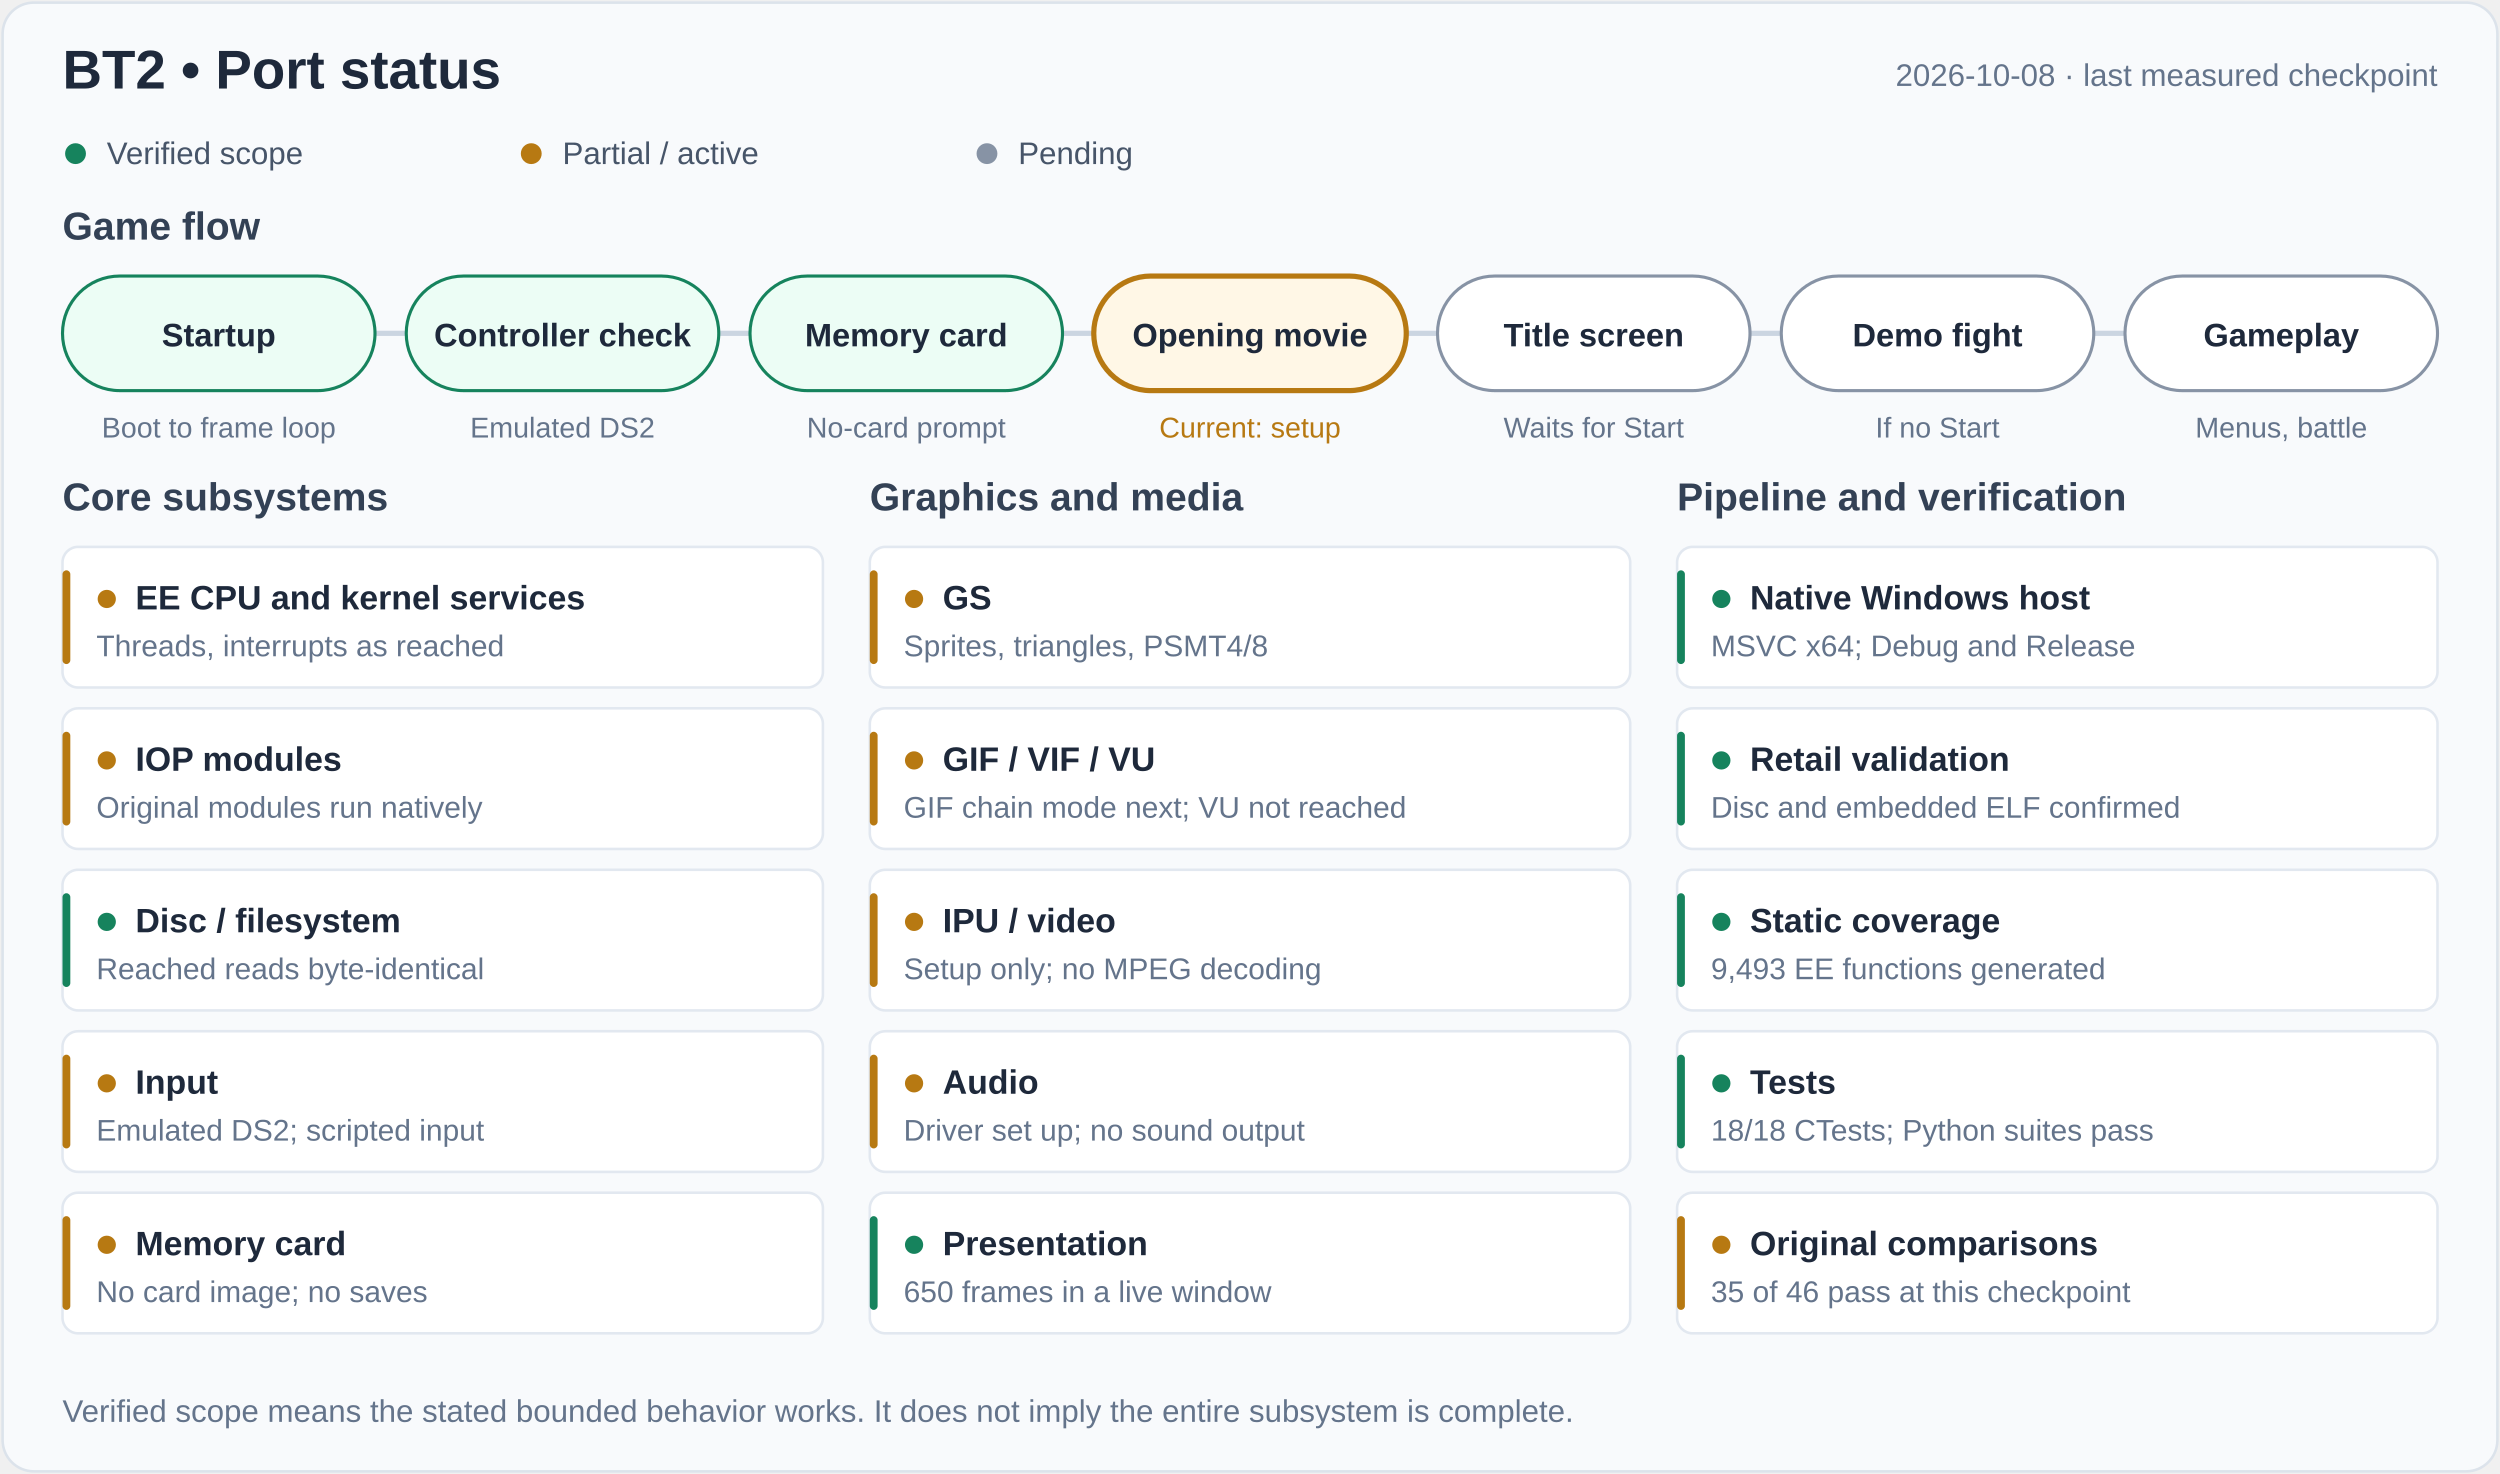
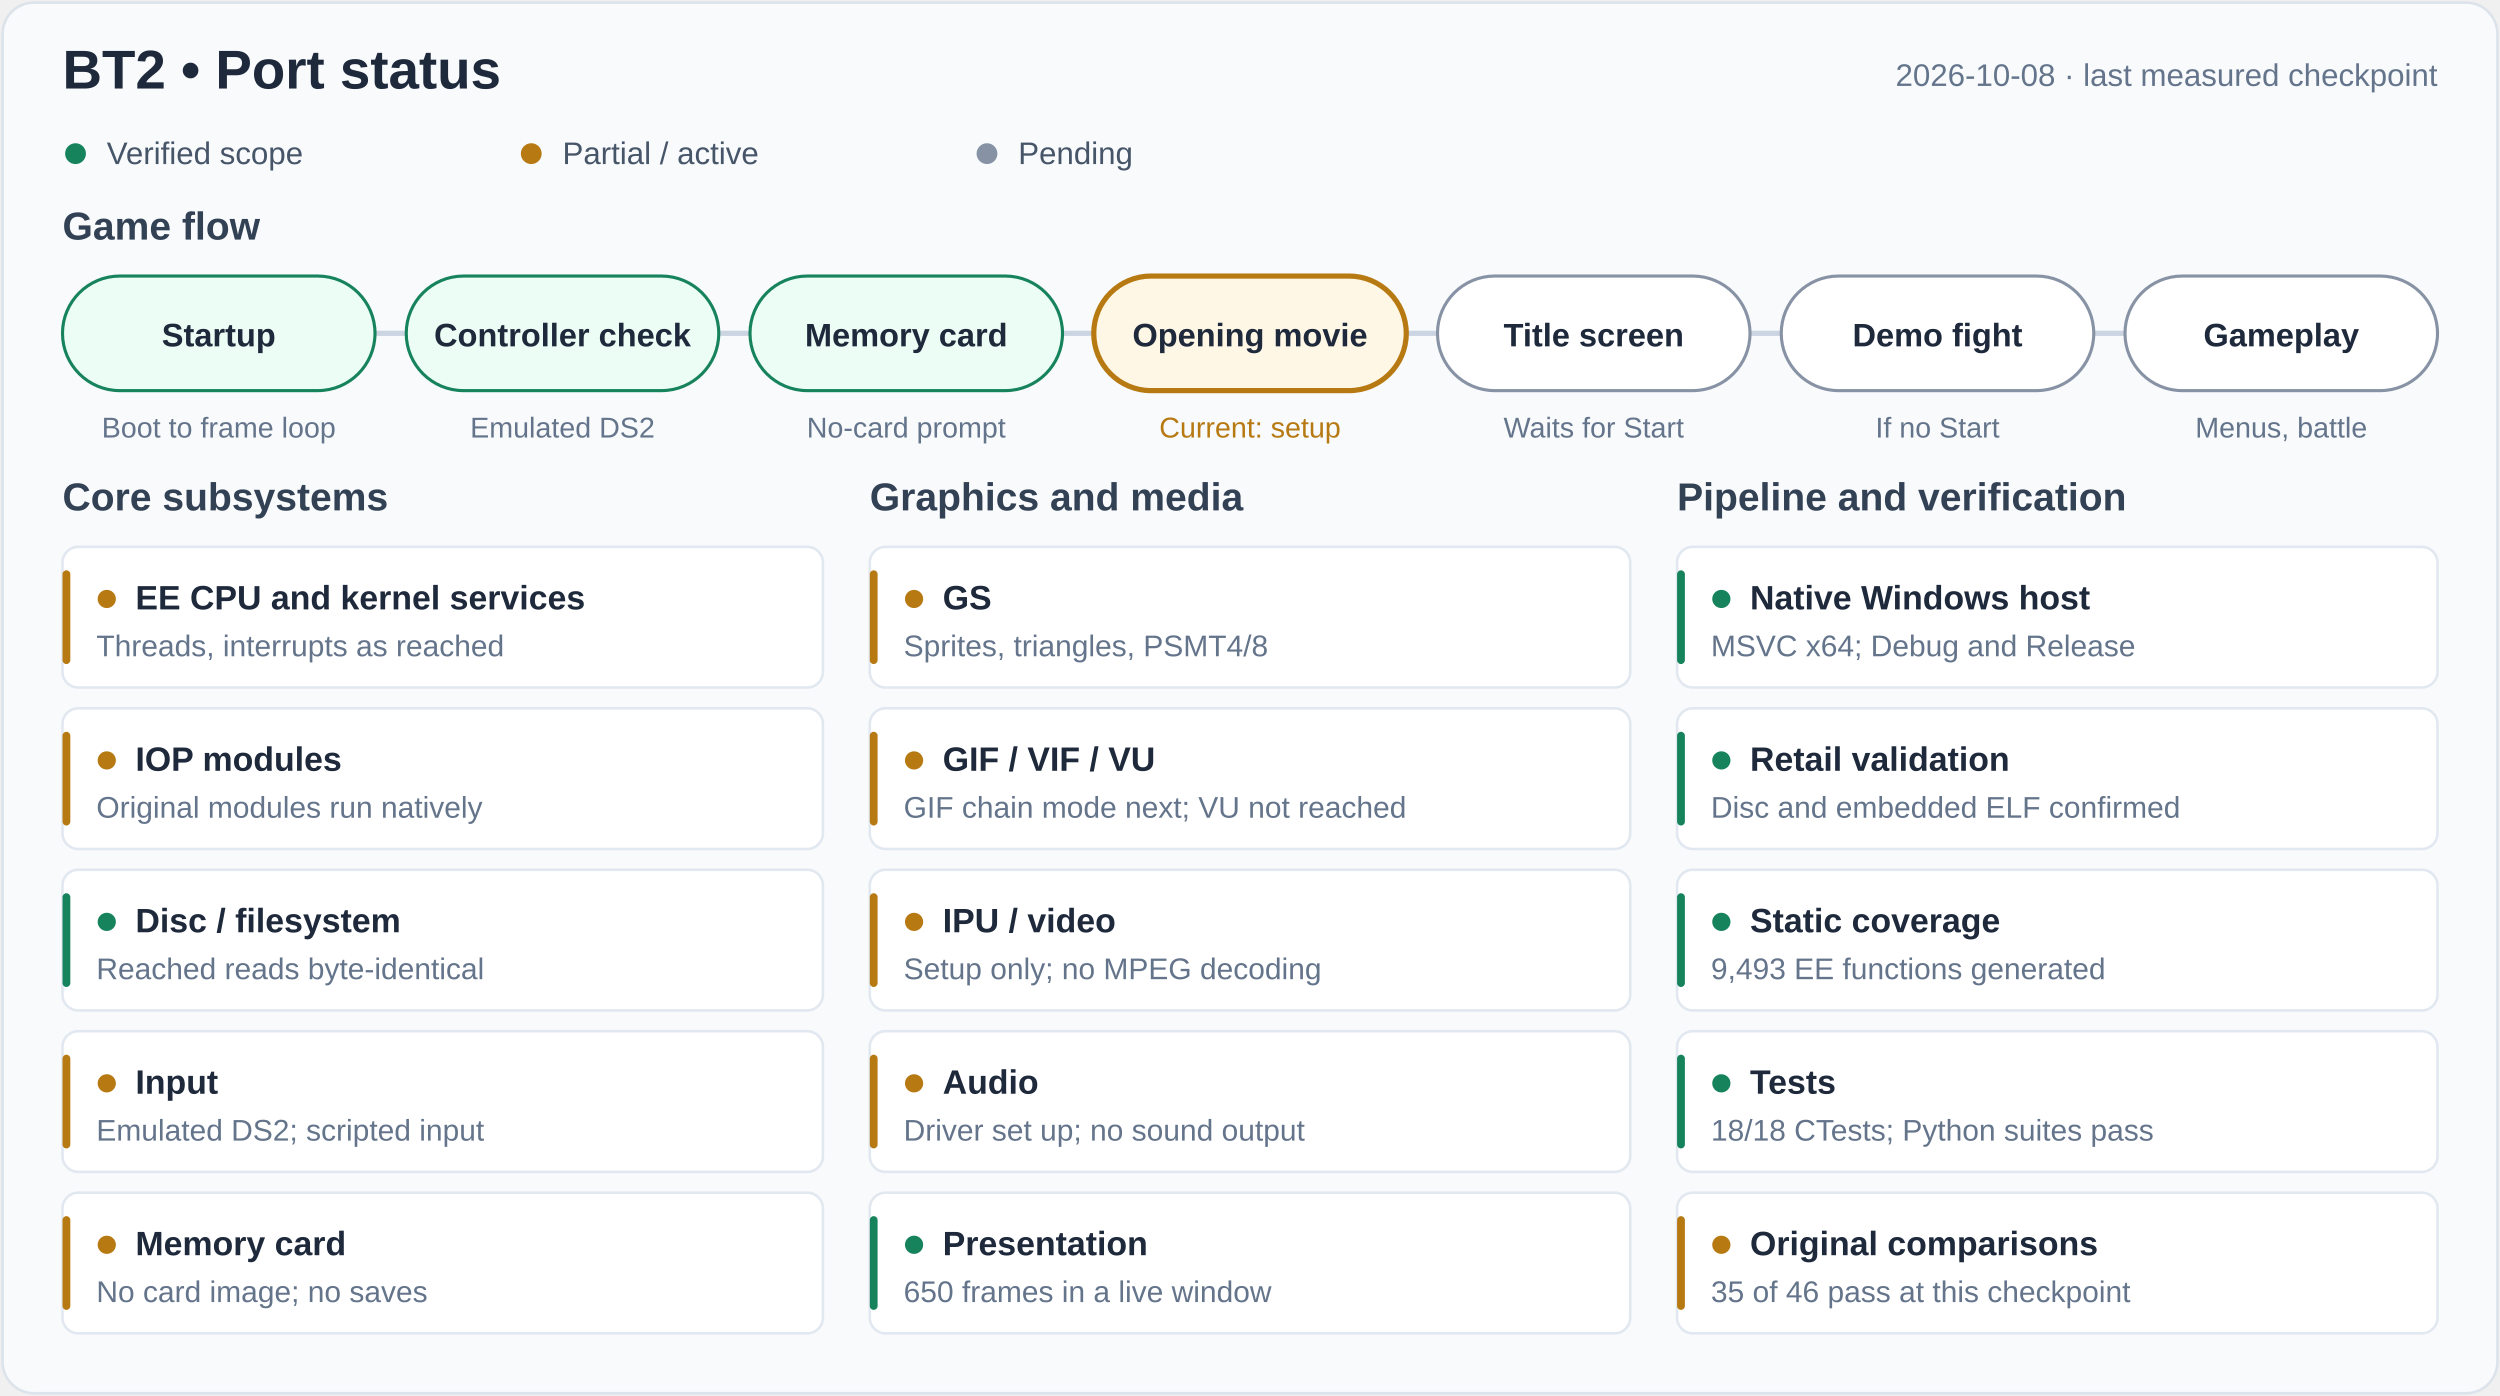
- <svg xmlns="http://www.w3.org/2000/svg" width="960" height="566" viewBox="0 0 960 566" role="img" aria-labelledby="title desc">
-   <rect x="1" y="1" width="958" height="564" rx="12" fill="#f8fafc" stroke="#dce3eb" />
+ <svg xmlns="http://www.w3.org/2000/svg" width="960" height="536" viewBox="0 0 960 536" role="img" aria-labelledby="title desc">
+   <rect x="1" y="1" width="958" height="534" rx="12" fill="#f8fafc" stroke="#dce3eb" />
  <g font-family="Segoe UI,Arial,sans-serif">
    <text x="24" y="34" font-size="21" font-weight="600" fill="#1e293b">BT2 • Port status</text>
    <text x="936" y="33" text-anchor="end" font-size="12" fill="#64748b">2026-10-08 · last measured checkpoint</text>
    <circle cx="29" cy="59" r="4" fill="#16835d" />
    <text x="41" y="63" font-size="12" fill="#475569">Verified scope</text>
    <circle cx="204" cy="59" r="4" fill="#b77912" />
    <text x="216" y="63" font-size="12" fill="#475569">Partial / active</text>
    <circle cx="379" cy="59" r="4" fill="#8793a5" />
    <text x="391" y="63" font-size="12" fill="#475569">Pending</text>
    <text x="24" y="92" font-size="15" font-weight="600" fill="#334155">Game flow</text>
    <line x1="84.0" y1="128" x2="876.0" y2="128" stroke="#cbd5e1" stroke-width="2" />
    <g>
      <rect x="24.0" y="106" width="120.0" height="44" rx="22" fill="#ecfdf5" stroke="#16835d" stroke-width="1.2" />
      <text x="84.0" y="133" text-anchor="middle" font-size="12.5" font-weight="600" fill="#1e293b">Startup</text>
      <text x="84.0" y="168" text-anchor="middle" font-size="11" fill="#64748b">Boot to frame loop</text>
    </g>
    <g>
      <rect x="156.0" y="106" width="120.0" height="44" rx="22" fill="#ecfdf5" stroke="#16835d" stroke-width="1.2" />
      <text x="216.0" y="133" text-anchor="middle" font-size="12.5" font-weight="600" fill="#1e293b">Controller check</text>
      <text x="216.0" y="168" text-anchor="middle" font-size="11" fill="#64748b">Emulated DS2</text>
    </g>
    <g>
      <rect x="288.0" y="106" width="120.0" height="44" rx="22" fill="#ecfdf5" stroke="#16835d" stroke-width="1.2" />
      <text x="348.0" y="133" text-anchor="middle" font-size="12.5" font-weight="600" fill="#1e293b">Memory card</text>
      <text x="348.0" y="168" text-anchor="middle" font-size="11" fill="#64748b">No-card prompt</text>
    </g>
    <g>
      <rect x="420.0" y="106" width="120.0" height="44" rx="22" fill="#fff7e6" stroke="#b77912" stroke-width="2" />
      <text x="480.0" y="133" text-anchor="middle" font-size="12.5" font-weight="600" fill="#1e293b">Opening movie</text>
      <text x="480.0" y="168" text-anchor="middle" font-size="11" fill="#b77912">Current: setup</text>
    </g>
    <g>
      <rect x="552.0" y="106" width="120.0" height="44" rx="22" fill="#fff" stroke="#8793a5" stroke-width="1.2" />
      <text x="612.0" y="133" text-anchor="middle" font-size="12.5" font-weight="600" fill="#1e293b">Title screen</text>
      <text x="612.0" y="168" text-anchor="middle" font-size="11" fill="#64748b">Waits for Start</text>
    </g>
    <g>
      <rect x="684.0" y="106" width="120.0" height="44" rx="22" fill="#fff" stroke="#8793a5" stroke-width="1.2" />
      <text x="744.0" y="133" text-anchor="middle" font-size="12.5" font-weight="600" fill="#1e293b">Demo fight</text>
      <text x="744.0" y="168" text-anchor="middle" font-size="11" fill="#64748b">If no Start</text>
    </g>
    <g>
      <rect x="816.0" y="106" width="120.0" height="44" rx="22" fill="#fff" stroke="#8793a5" stroke-width="1.2" />
      <text x="876.0" y="133" text-anchor="middle" font-size="12.5" font-weight="600" fill="#1e293b">Gameplay</text>
      <text x="876.0" y="168" text-anchor="middle" font-size="11" fill="#64748b">Menus, battle</text>
    </g>
    <text x="24" y="196" font-size="15" font-weight="600" fill="#334155">Core subsystems</text>
    <g>
      <rect x="24" y="210" width="292" height="54" rx="6" fill="#fff" stroke="#e2e8f0" />
      <rect x="24" y="219" width="3" height="36" rx="1.5" fill="#b77912" />
      <circle cx="41" cy="230" r="3.5" fill="#b77912" />
      <text x="52" y="234" font-size="13" font-weight="600" fill="#1e293b">EE CPU and kernel services</text>
      <text x="37" y="252" font-size="11.5" fill="#64748b">Threads, interrupts as reached</text>
    </g>
    <g>
      <rect x="24" y="272" width="292" height="54" rx="6" fill="#fff" stroke="#e2e8f0" />
      <rect x="24" y="281" width="3" height="36" rx="1.5" fill="#b77912" />
      <circle cx="41" cy="292" r="3.5" fill="#b77912" />
      <text x="52" y="296" font-size="13" font-weight="600" fill="#1e293b">IOP modules</text>
      <text x="37" y="314" font-size="11.5" fill="#64748b">Original modules run natively</text>
    </g>
    <g>
      <rect x="24" y="334" width="292" height="54" rx="6" fill="#fff" stroke="#e2e8f0" />
      <rect x="24" y="343" width="3" height="36" rx="1.5" fill="#16835d" />
      <circle cx="41" cy="354" r="3.5" fill="#16835d" />
      <text x="52" y="358" font-size="13" font-weight="600" fill="#1e293b">Disc / filesystem</text>
      <text x="37" y="376" font-size="11.5" fill="#64748b">Reached reads byte-identical</text>
    </g>
    <g>
      <rect x="24" y="396" width="292" height="54" rx="6" fill="#fff" stroke="#e2e8f0" />
      <rect x="24" y="405" width="3" height="36" rx="1.5" fill="#b77912" />
      <circle cx="41" cy="416" r="3.5" fill="#b77912" />
      <text x="52" y="420" font-size="13" font-weight="600" fill="#1e293b">Input</text>
      <text x="37" y="438" font-size="11.5" fill="#64748b">Emulated DS2; scripted input</text>
    </g>
    <g>
      <rect x="24" y="458" width="292" height="54" rx="6" fill="#fff" stroke="#e2e8f0" />
      <rect x="24" y="467" width="3" height="36" rx="1.5" fill="#b77912" />
      <circle cx="41" cy="478" r="3.5" fill="#b77912" />
      <text x="52" y="482" font-size="13" font-weight="600" fill="#1e293b">Memory card</text>
      <text x="37" y="500" font-size="11.5" fill="#64748b">No card image; no saves</text>
    </g>
    <text x="334" y="196" font-size="15" font-weight="600" fill="#334155">Graphics and media</text>
    <g>
      <rect x="334" y="210" width="292" height="54" rx="6" fill="#fff" stroke="#e2e8f0" />
      <rect x="334" y="219" width="3" height="36" rx="1.5" fill="#b77912" />
      <circle cx="351" cy="230" r="3.5" fill="#b77912" />
      <text x="362" y="234" font-size="13" font-weight="600" fill="#1e293b">GS</text>
      <text x="347" y="252" font-size="11.5" fill="#64748b">Sprites, triangles, PSMT4/8</text>
    </g>
    <g>
      <rect x="334" y="272" width="292" height="54" rx="6" fill="#fff" stroke="#e2e8f0" />
      <rect x="334" y="281" width="3" height="36" rx="1.5" fill="#b77912" />
      <circle cx="351" cy="292" r="3.5" fill="#b77912" />
      <text x="362" y="296" font-size="13" font-weight="600" fill="#1e293b">GIF / VIF / VU</text>
      <text x="347" y="314" font-size="11.5" fill="#64748b">GIF chain mode next; VU not reached</text>
    </g>
    <g>
      <rect x="334" y="334" width="292" height="54" rx="6" fill="#fff" stroke="#e2e8f0" />
      <rect x="334" y="343" width="3" height="36" rx="1.5" fill="#b77912" />
      <circle cx="351" cy="354" r="3.5" fill="#b77912" />
      <text x="362" y="358" font-size="13" font-weight="600" fill="#1e293b">IPU / video</text>
      <text x="347" y="376" font-size="11.5" fill="#64748b">Setup only; no MPEG decoding</text>
    </g>
    <g>
      <rect x="334" y="396" width="292" height="54" rx="6" fill="#fff" stroke="#e2e8f0" />
      <rect x="334" y="405" width="3" height="36" rx="1.5" fill="#b77912" />
      <circle cx="351" cy="416" r="3.5" fill="#b77912" />
      <text x="362" y="420" font-size="13" font-weight="600" fill="#1e293b">Audio</text>
      <text x="347" y="438" font-size="11.5" fill="#64748b">Driver set up; no sound output</text>
    </g>
    <g>
      <rect x="334" y="458" width="292" height="54" rx="6" fill="#fff" stroke="#e2e8f0" />
      <rect x="334" y="467" width="3" height="36" rx="1.5" fill="#16835d" />
      <circle cx="351" cy="478" r="3.5" fill="#16835d" />
      <text x="362" y="482" font-size="13" font-weight="600" fill="#1e293b">Presentation</text>
      <text x="347" y="500" font-size="11.5" fill="#64748b">650 frames in a live window</text>
    </g>
    <text x="644" y="196" font-size="15" font-weight="600" fill="#334155">Pipeline and verification</text>
    <g>
      <rect x="644" y="210" width="292" height="54" rx="6" fill="#fff" stroke="#e2e8f0" />
      <rect x="644" y="219" width="3" height="36" rx="1.5" fill="#16835d" />
      <circle cx="661" cy="230" r="3.5" fill="#16835d" />
      <text x="672" y="234" font-size="13" font-weight="600" fill="#1e293b">Native Windows host</text>
      <text x="657" y="252" font-size="11.5" fill="#64748b">MSVC x64; Debug and Release</text>
    </g>
    <g>
      <rect x="644" y="272" width="292" height="54" rx="6" fill="#fff" stroke="#e2e8f0" />
      <rect x="644" y="281" width="3" height="36" rx="1.5" fill="#16835d" />
      <circle cx="661" cy="292" r="3.5" fill="#16835d" />
      <text x="672" y="296" font-size="13" font-weight="600" fill="#1e293b">Retail validation</text>
      <text x="657" y="314" font-size="11.5" fill="#64748b">Disc and embedded ELF confirmed</text>
    </g>
    <g>
      <rect x="644" y="334" width="292" height="54" rx="6" fill="#fff" stroke="#e2e8f0" />
      <rect x="644" y="343" width="3" height="36" rx="1.5" fill="#16835d" />
      <circle cx="661" cy="354" r="3.5" fill="#16835d" />
      <text x="672" y="358" font-size="13" font-weight="600" fill="#1e293b">Static coverage</text>
      <text x="657" y="376" font-size="11.5" fill="#64748b">9,493 EE functions generated</text>
    </g>
    <g>
      <rect x="644" y="396" width="292" height="54" rx="6" fill="#fff" stroke="#e2e8f0" />
      <rect x="644" y="405" width="3" height="36" rx="1.5" fill="#16835d" />
      <circle cx="661" cy="416" r="3.5" fill="#16835d" />
      <text x="672" y="420" font-size="13" font-weight="600" fill="#1e293b">Tests</text>
      <text x="657" y="438" font-size="11.5" fill="#64748b">18/18 CTests; Python suites pass</text>
    </g>
    <g>
      <rect x="644" y="458" width="292" height="54" rx="6" fill="#fff" stroke="#e2e8f0" />
      <rect x="644" y="467" width="3" height="36" rx="1.5" fill="#b77912" />
      <circle cx="661" cy="478" r="3.5" fill="#b77912" />
      <text x="672" y="482" font-size="13" font-weight="600" fill="#1e293b">Original comparisons</text>
      <text x="657" y="500" font-size="11.5" fill="#64748b">35 of 46 pass at this checkpoint</text>
    </g>
-     <text x="24" y="546" font-size="12" fill="#64748b">Verified scope means the stated bounded behavior works. It does not imply the entire subsystem is complete.</text>
  </g>
</svg>
